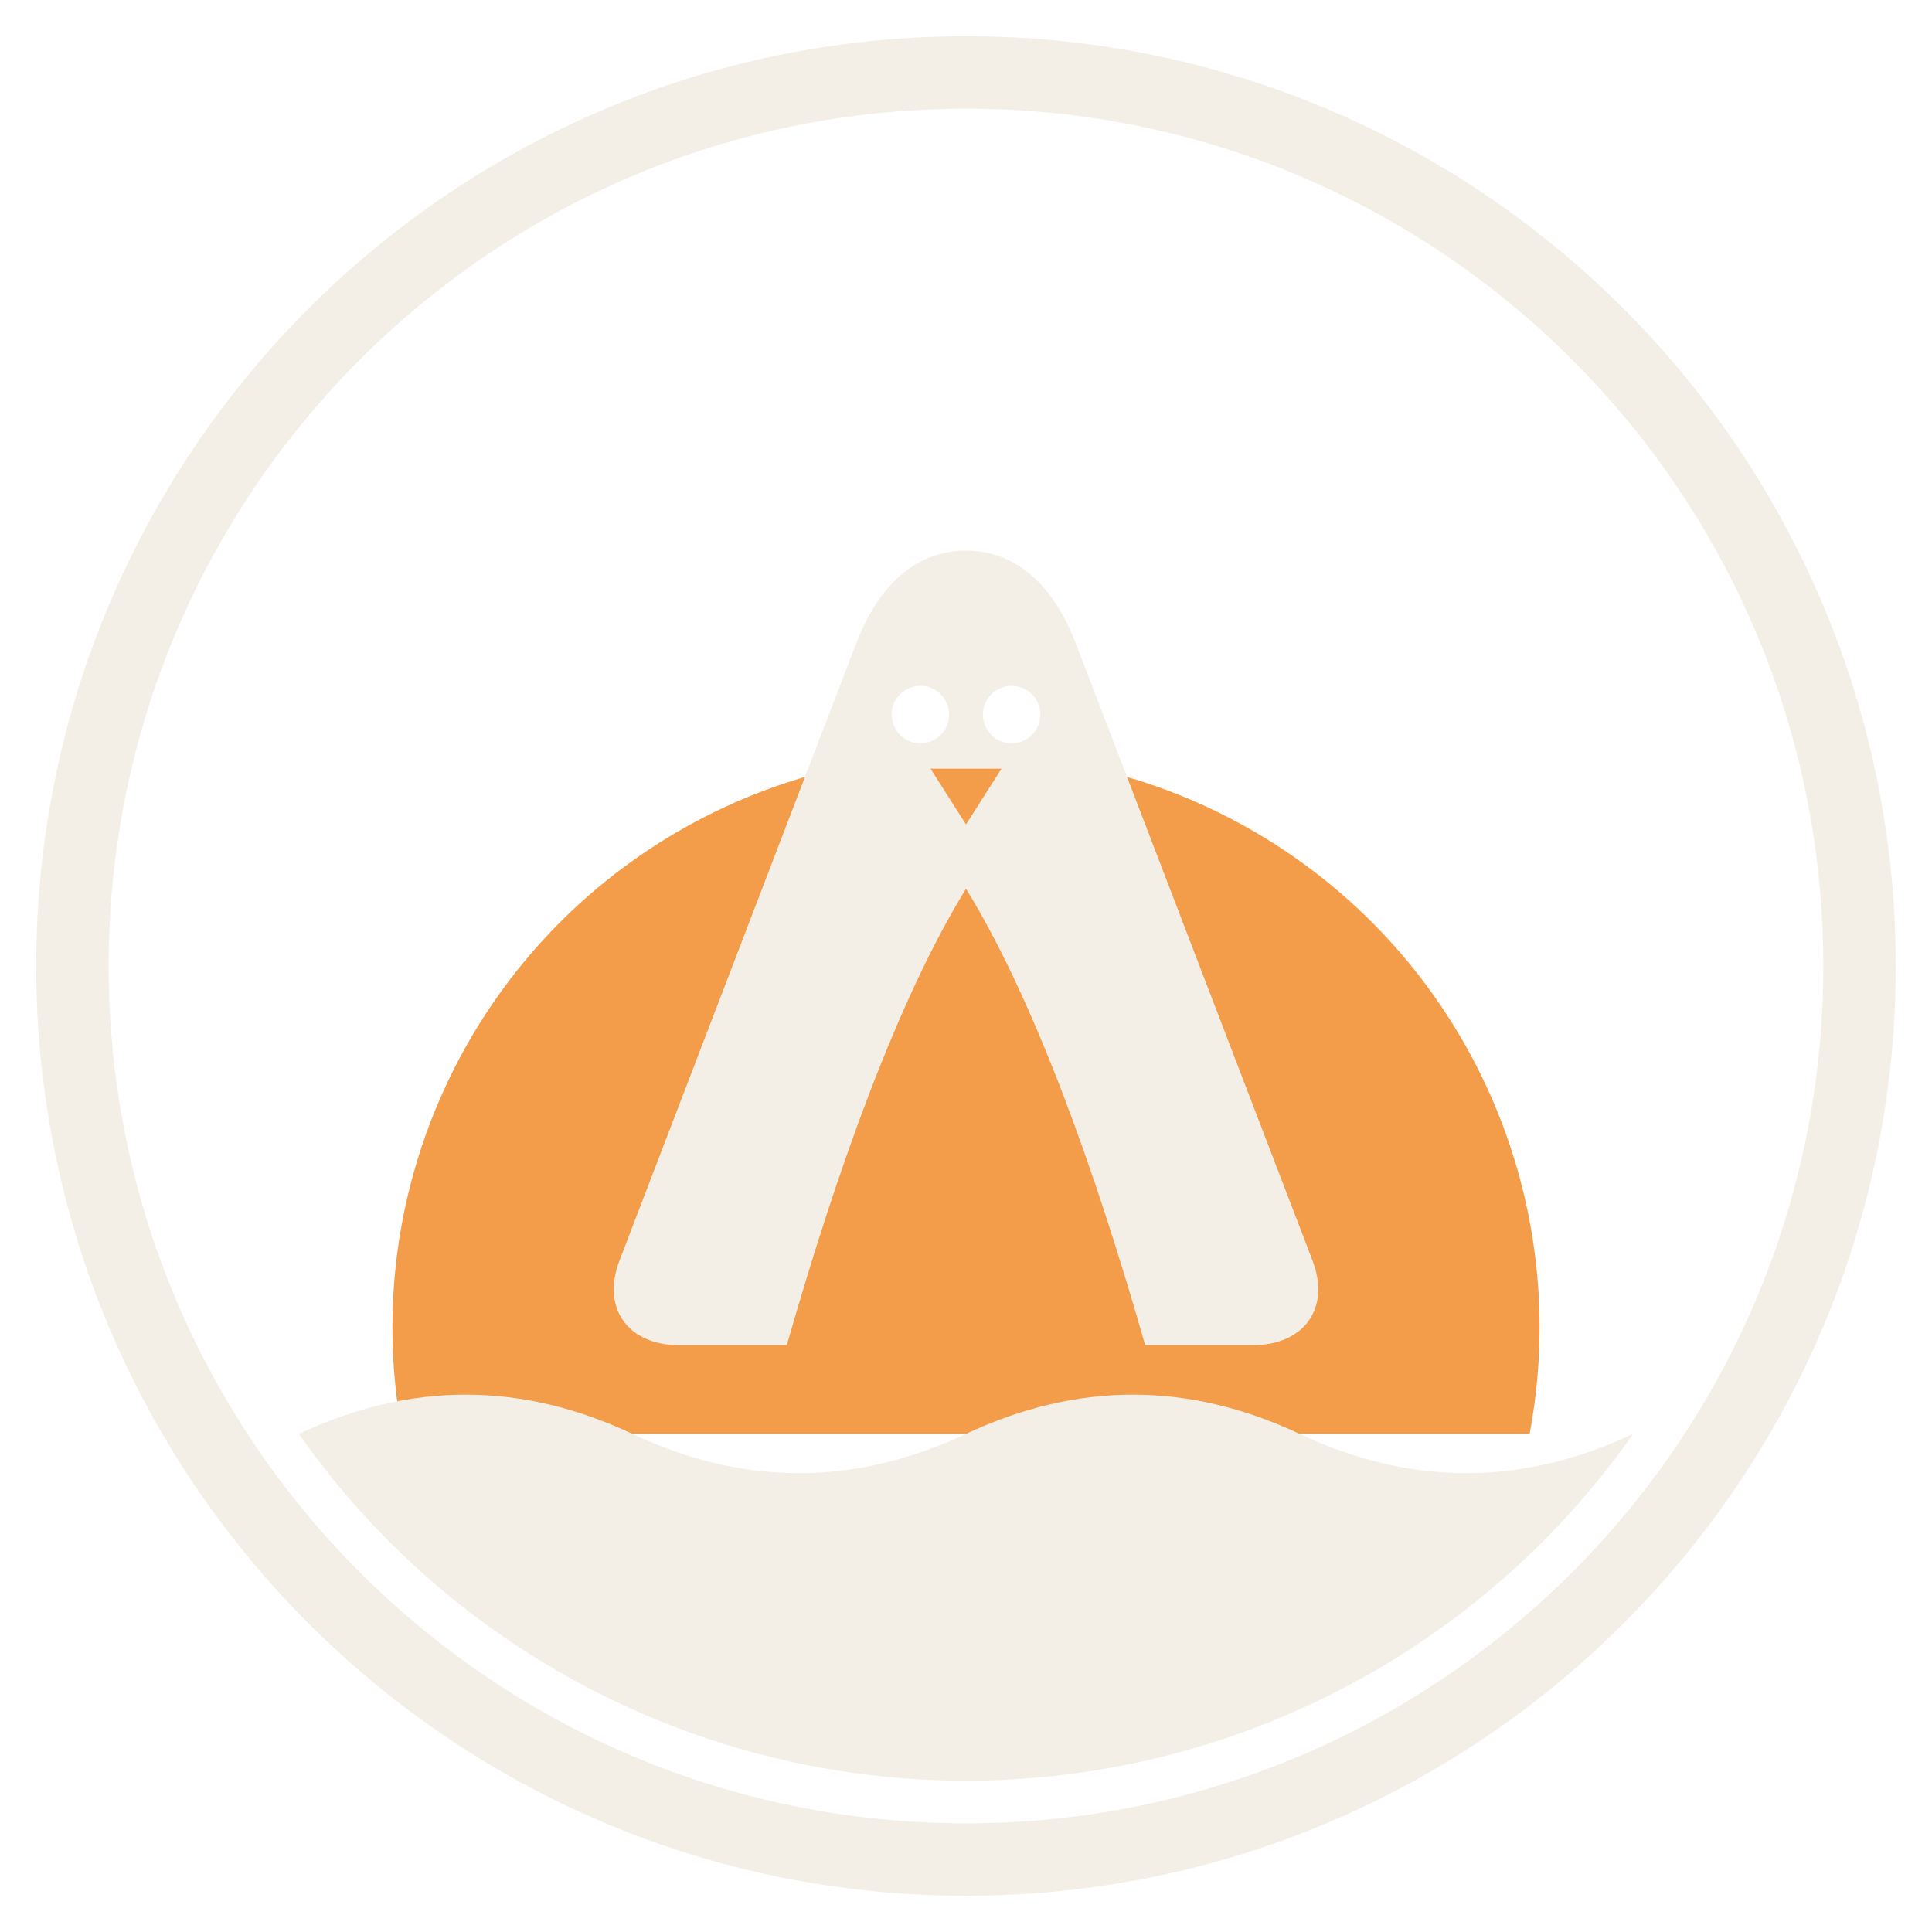
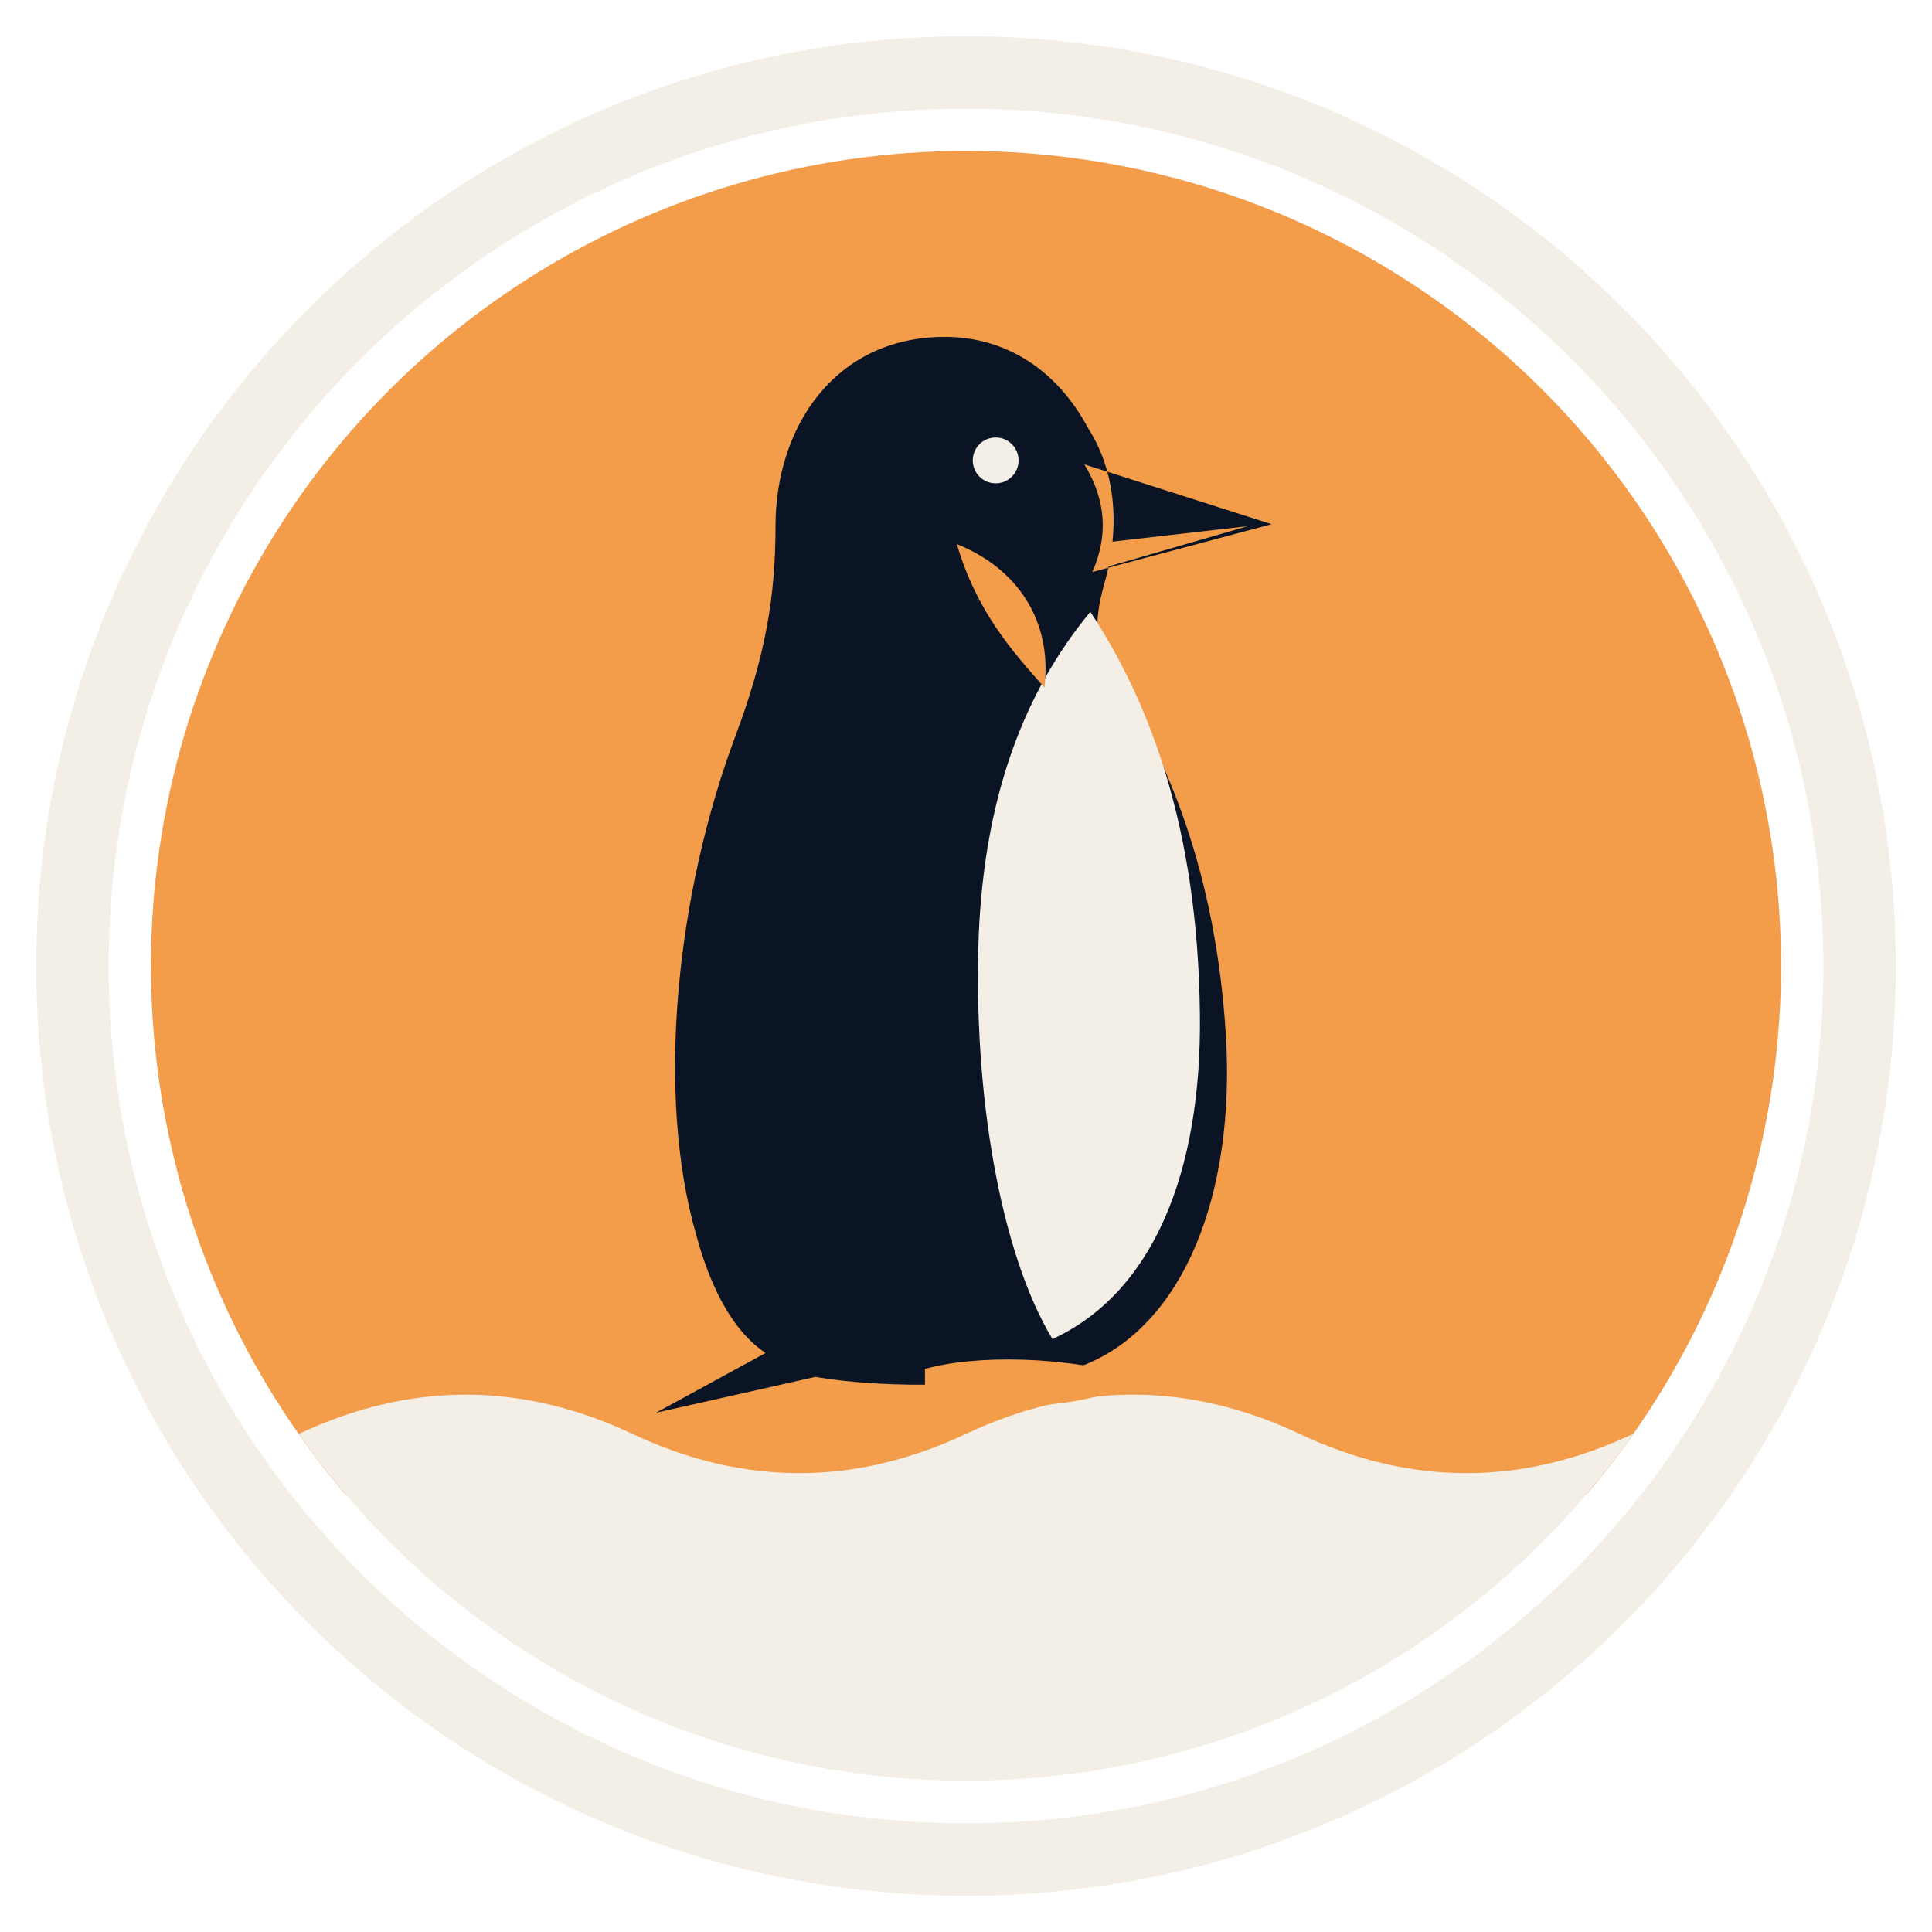
<svg xmlns="http://www.w3.org/2000/svg" width="512" height="512" viewBox="0 0 64 64">
  <g transform="translate(0 0)">
+     <path d="M32 5a27 27 0 0 1 20.56 44.5H11.44A27 27 0 0 1 32 5Z" fill="#f39c4a" />
+     <path d="M9.9 47.5q5.53-2.6 11.05 0t11.05 0 11.05 0 11.05 0A27 27 0 0 1 9.9 47.5Z" fill="#f4efe6" />
    <path d="M2.4 32a29.6 29.6 0 1 0 59.2 0a29.6 29.6 0 1 0-59.2 0Z" fill="none" stroke="#f4efe6" stroke-width="2.4" stroke-linecap="round" />
-     <path d="M13.33 47.5A19 19 0 1 1 50.67 47.5Z" fill="#f39c4a" fill-rule="evenodd" />
-     <path d="M9.9 47.5q5.53-2.6 11.05 0t11.05 0 11.05 0 11.05 0A27 27 0 0 1 9.9 47.5Z" fill="#f4efe6" fill-rule="evenodd" />
-     <path d="M32 6.5C35 6.5 37.2 8.6 38.5 12L52.5 48.5C53.6 51.4 51.9 53.5 49 53.5H15C12.1 53.5 10.4 51.4 11.5 48.5L25.5 12C26.8 8.6 29 6.5 32 6.5Z M32 26.5C36 33 39.6 43 42.6 53.5H21.4C24.4 43 28 33 32 26.5Z M27.6 16.2a1.7 1.7 0 1 0 3.4 0a1.7 1.7 0 1 0-3.4 0Z M33 16.2a1.7 1.7 0 1 0 3.4 0a1.7 1.7 0 1 0-3.4 0Z" transform="translate(32 31.4) scale(0.56) translate(-32 -30)" fill="#f4efe6" fill-rule="evenodd" />
-     <path d="M29.9 19.4H34.1L32 22.7Z" transform="translate(32 31.4) scale(0.56) translate(-32 -30)" fill="#f39c4a" fill-rule="evenodd" />
+     <path d="M30 6C24.5 6 21.5 10.5 21.5 15.5C21.5 19 21 22 19.5 26C16.5 34 15.5 44 17.5 51C18.3 54 19.5 56 21 57L15.5 60L23.5 58.2C27 58.8 33 58.8 37 57.6C42 55.6 44.6 49 44.1 41C43.6 33 41.2 27 38.2 22.6C37.4 21.4 37.6 19.8 38 18.4C38.8 15.6 38.6 12.8 37.2 10.6C35.6 7.6 33 6 30 6Z M37 12.4L46.4 15.4L37.4 17.8C38.2 16 38.1 14.2 37 12.4Z" transform="translate(11.5 7.2) scale(0.66)" fill="#0b1424" />
+     <path d="M37.3 19.8C40.2 24.2 42.7 30.5 42.8 40C42.9 48 40.4 54 35.4 56.3C32.8 52 31.4 44 31.7 36C32 29 34 23.8 37.3 19.8Z" transform="translate(11.5 7.2) scale(0.66)" fill="#f4efe6" />
+     <path d="M31.4 12.2a1.15 1.15 0 1 0 2.3 0a1.15 1.15 0 1 0-2.3 0Z" transform="translate(11.5 7.2) scale(0.66)" fill="#f4efe6" />
+     <path d="M38.2 16.3L45.2 15.5L37.6 17.7Z M30.6 16.4C33.6 17.6 35.4 20.2 35 23.6C33.4 21.8 31.6 19.8 30.6 16.4Z" transform="translate(11.5 7.2) scale(0.66)" fill="#f39c4a" />
+     <path d="M29 57.8C31.5 57.1 36 57.1 40 58.3C37.2 59.8 32.6 60 29 59.3Z" transform="translate(11.5 7.2) scale(0.66)" fill="#f39c4a" />
  </g>
</svg>
